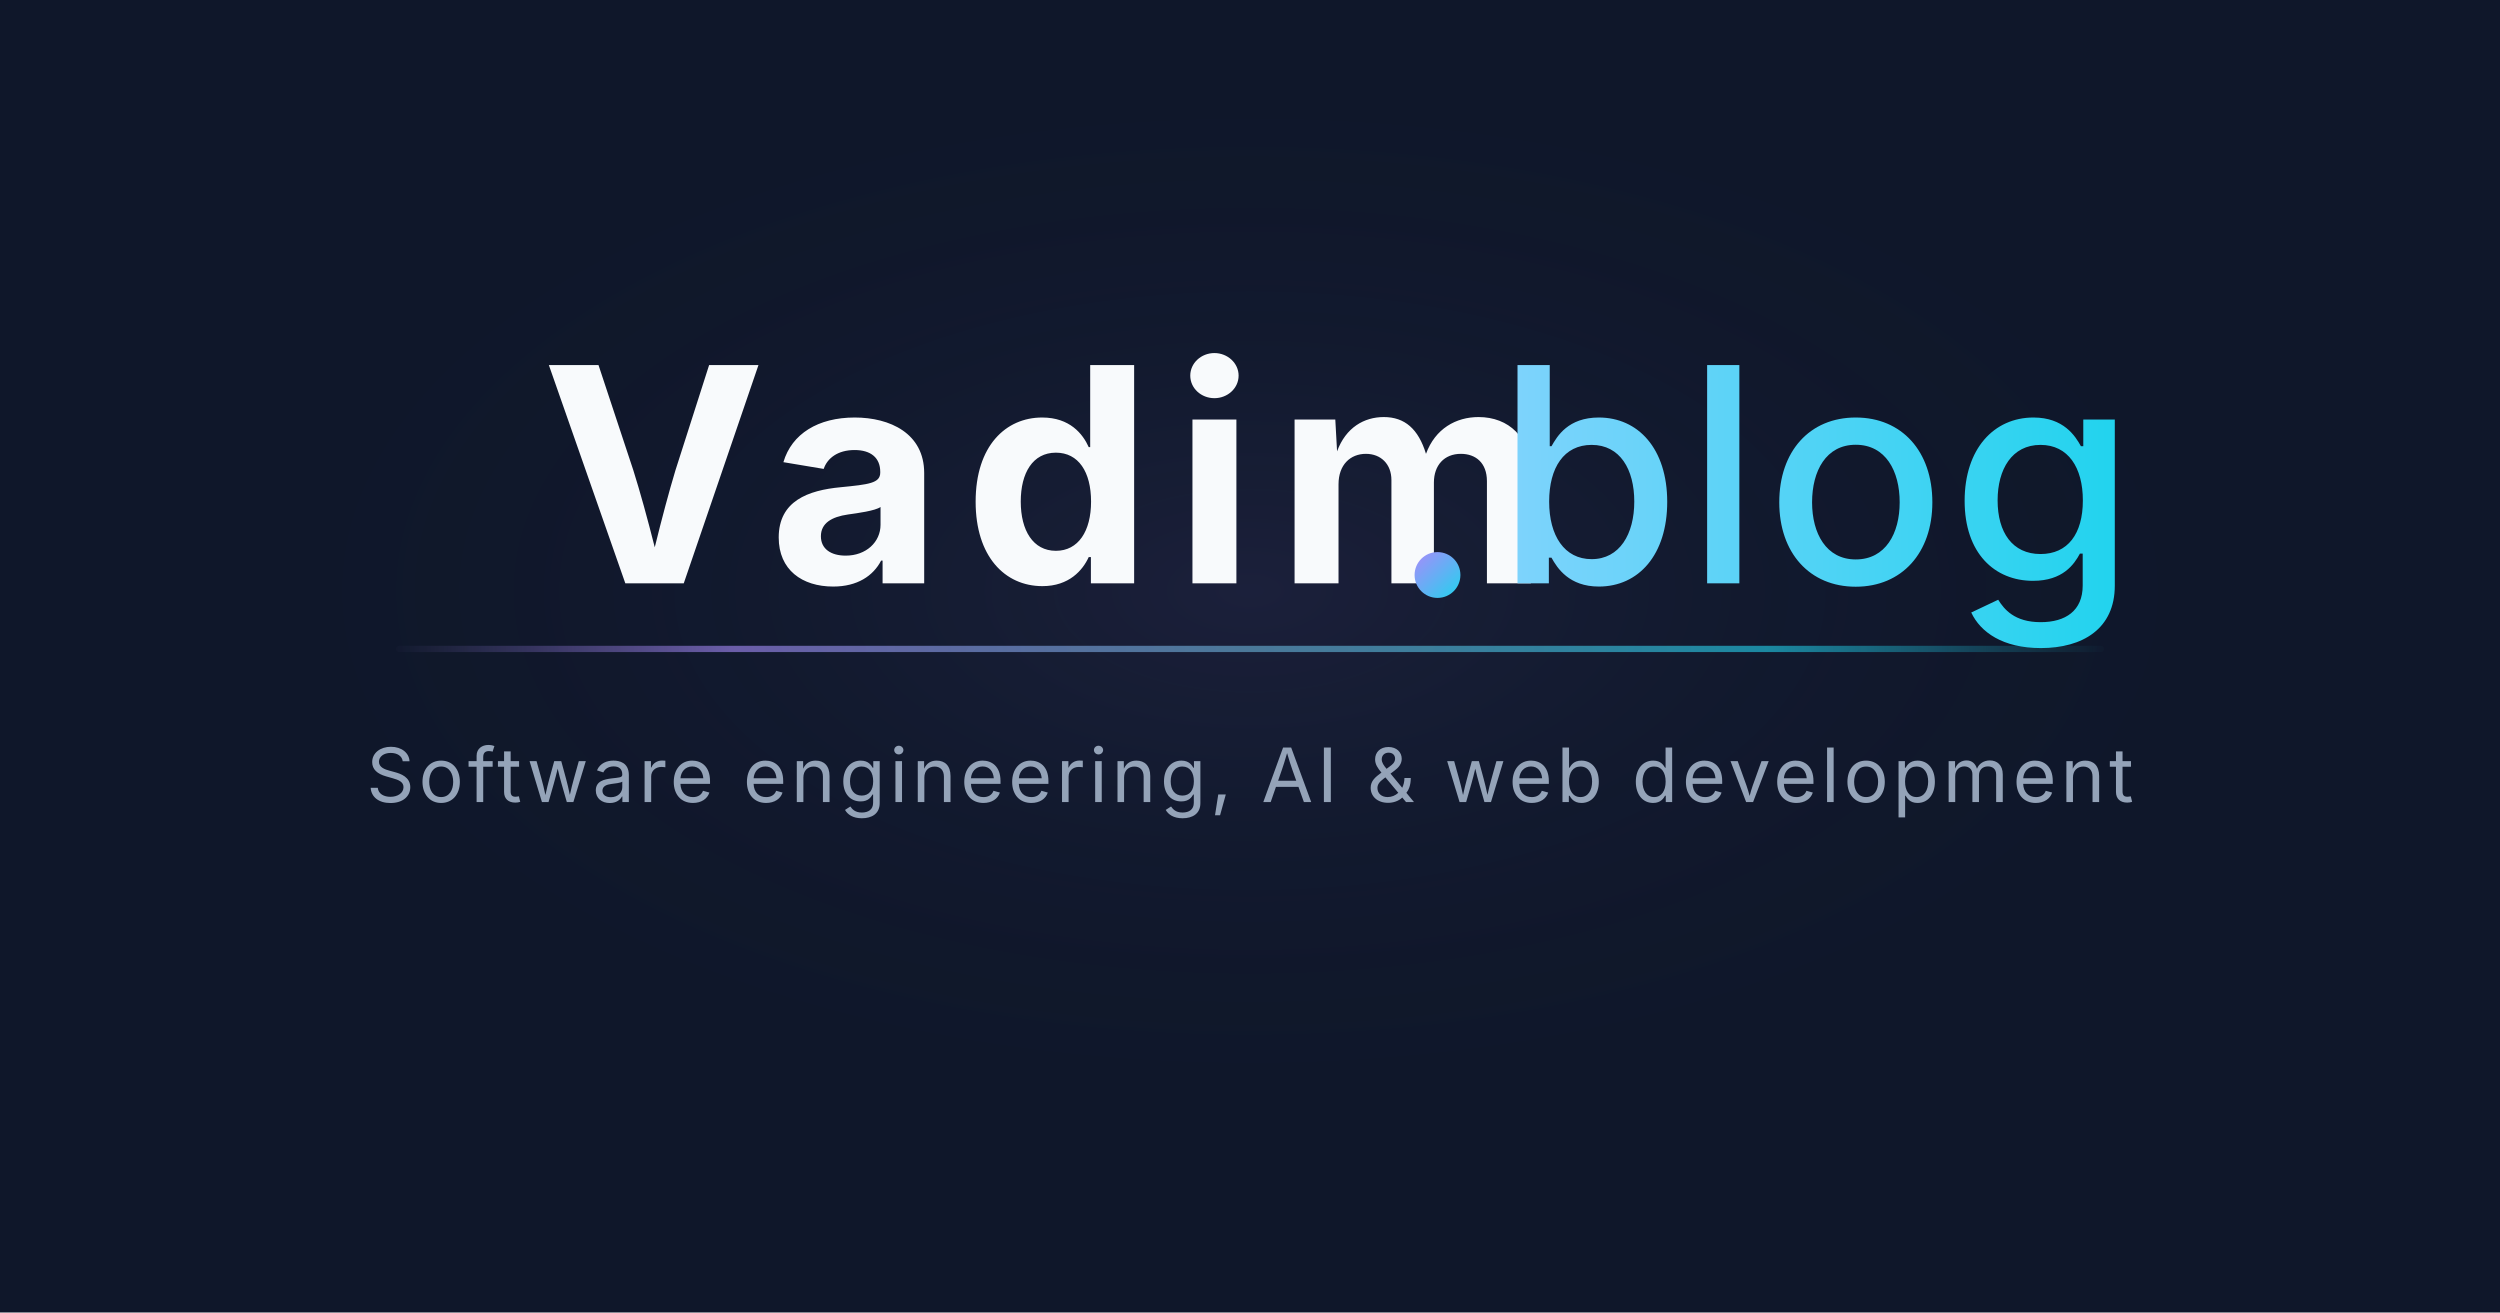
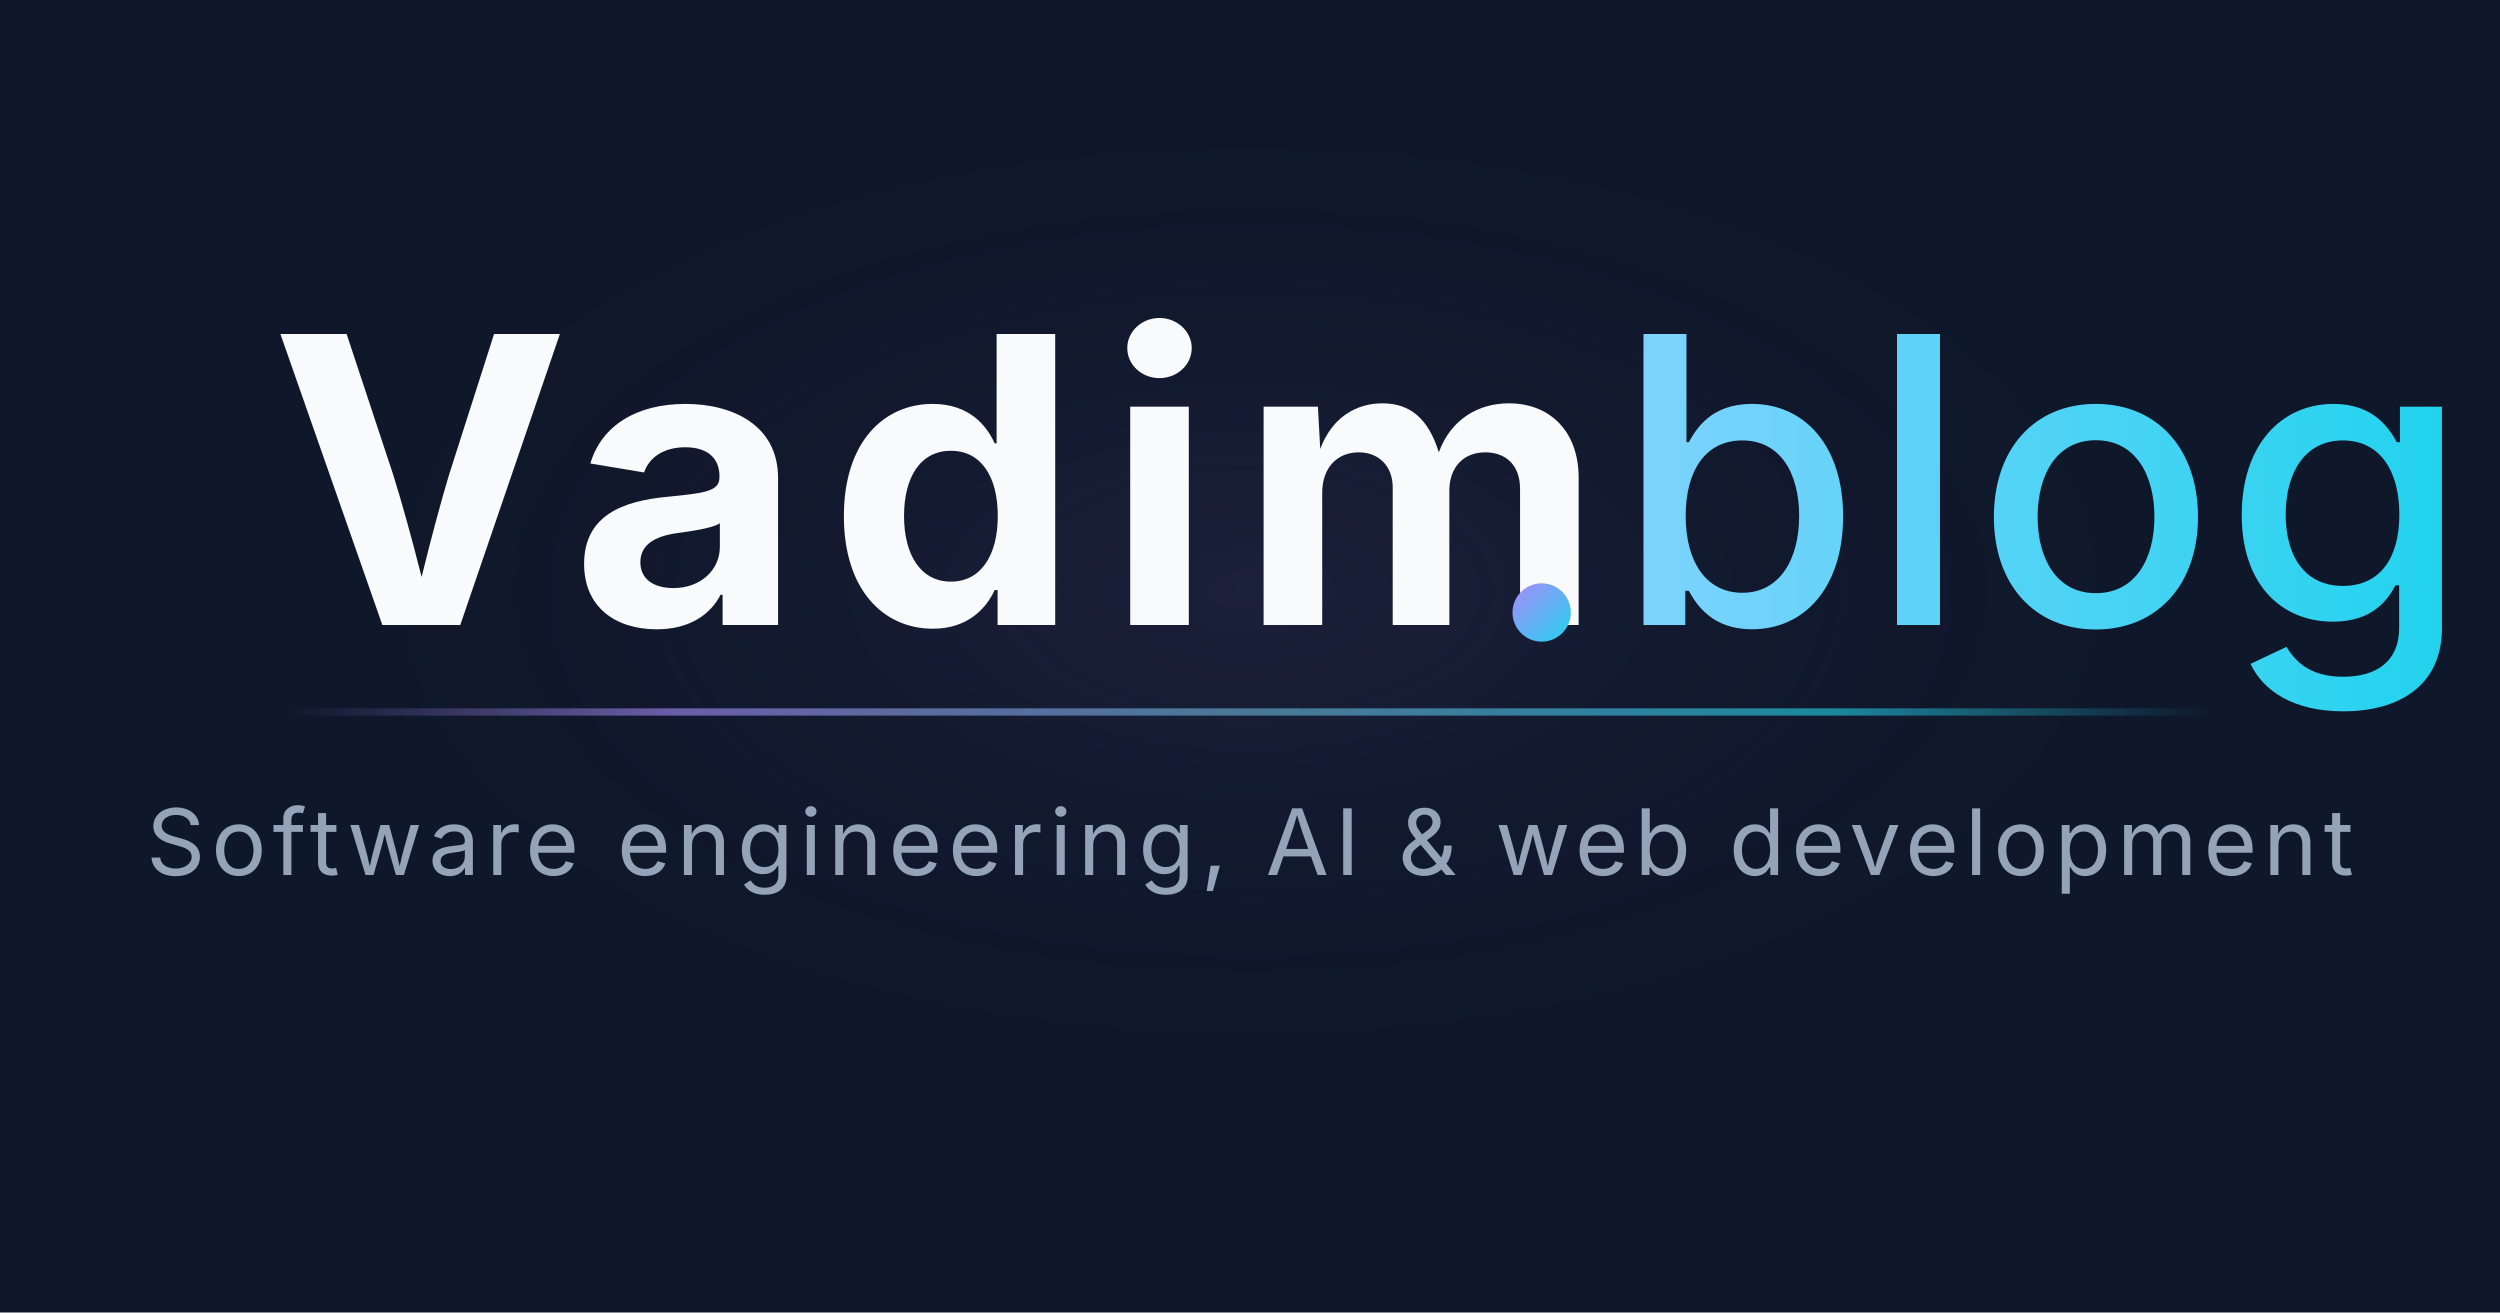
<svg xmlns="http://www.w3.org/2000/svg" viewBox="0 0 1200 630" width="1200" height="630">
  <defs>
    <linearGradient id="blogGrad" x1="0%" y1="0%" x2="100%" y2="0%">
      <stop offset="0%" stop-color="#7dd3fc" />
      <stop offset="100%" stop-color="#22d3ee" />
    </linearGradient>
    <linearGradient id="dotGrad" x1="0%" y1="0%" x2="100%" y2="100%">
      <stop offset="0%" stop-color="#a78bfa" />
      <stop offset="100%" stop-color="#22d3ee" />
    </linearGradient>
    <linearGradient id="underline" x1="0%" y1="0%" x2="100%" y2="0%">
      <stop offset="0%" stop-color="#a78bfa" stop-opacity="0" />
      <stop offset="20%" stop-color="#a78bfa" stop-opacity="0.6" />
      <stop offset="50%" stop-color="#7dd3fc" stop-opacity="0.5" />
      <stop offset="80%" stop-color="#22d3ee" stop-opacity="0.6" />
      <stop offset="100%" stop-color="#22d3ee" stop-opacity="0" />
    </linearGradient>
    <radialGradient id="glow" cx="50%" cy="45%" r="40%">
      <stop offset="0%" stop-color="#a78bfa" stop-opacity="0.08" />
      <stop offset="100%" stop-color="#0f172a" stop-opacity="0" />
    </radialGradient>
  </defs>
  <rect width="1200" height="630" fill="#0f172a" />
  <rect width="1200" height="630" fill="url(#glow)" />
-   <g transform="translate(600, 280)">
-     <text x="-340" y="0" font-family="'Instrument Sans', 'Inter', sans-serif" font-size="144" font-weight="700" letter-spacing="10" fill="#f8fafc">Vadim</text>
-     <circle cx="90" cy="-4" r="11" fill="url(#dotGrad)" />
-     <text x="118" y="0" font-family="'Instrument Sans', 'Inter', sans-serif" font-size="144" font-weight="500" letter-spacing="2" fill="url(#blogGrad)">blog</text>
+   <g transform="translate(600, 300)">
+     <text x="-470" y="0" font-family="'Instrument Sans', 'Inter', sans-serif" font-size="192" font-weight="700" letter-spacing="12" fill="#f8fafc">Vadim</text>
+     <circle cx="140" cy="-6" r="14" fill="url(#dotGrad)" />
+     <text x="175" y="0" font-family="'Instrument Sans', 'Inter', sans-serif" font-size="192" font-weight="500" letter-spacing="3" fill="url(#blogGrad)">blog</text>
  </g>
-   <rect x="190" y="310" width="820" height="3" rx="1.5" fill="url(#underline)" />
-   <text x="600" y="385" text-anchor="middle" font-family="'Instrument Sans', 'Inter', sans-serif" font-size="36" font-weight="400" letter-spacing="2" fill="#94a3b8">Software engineering, AI &amp; web development</text>
+   <rect x="140" y="340" width="920" height="3.5" rx="1.75" fill="url(#underline)" />
+   <text x="600" y="420" text-anchor="middle" font-family="'Instrument Sans', 'Inter', sans-serif" font-size="44" font-weight="400" letter-spacing="3" fill="#94a3b8">Software engineering, AI &amp; web development</text>
</svg>
